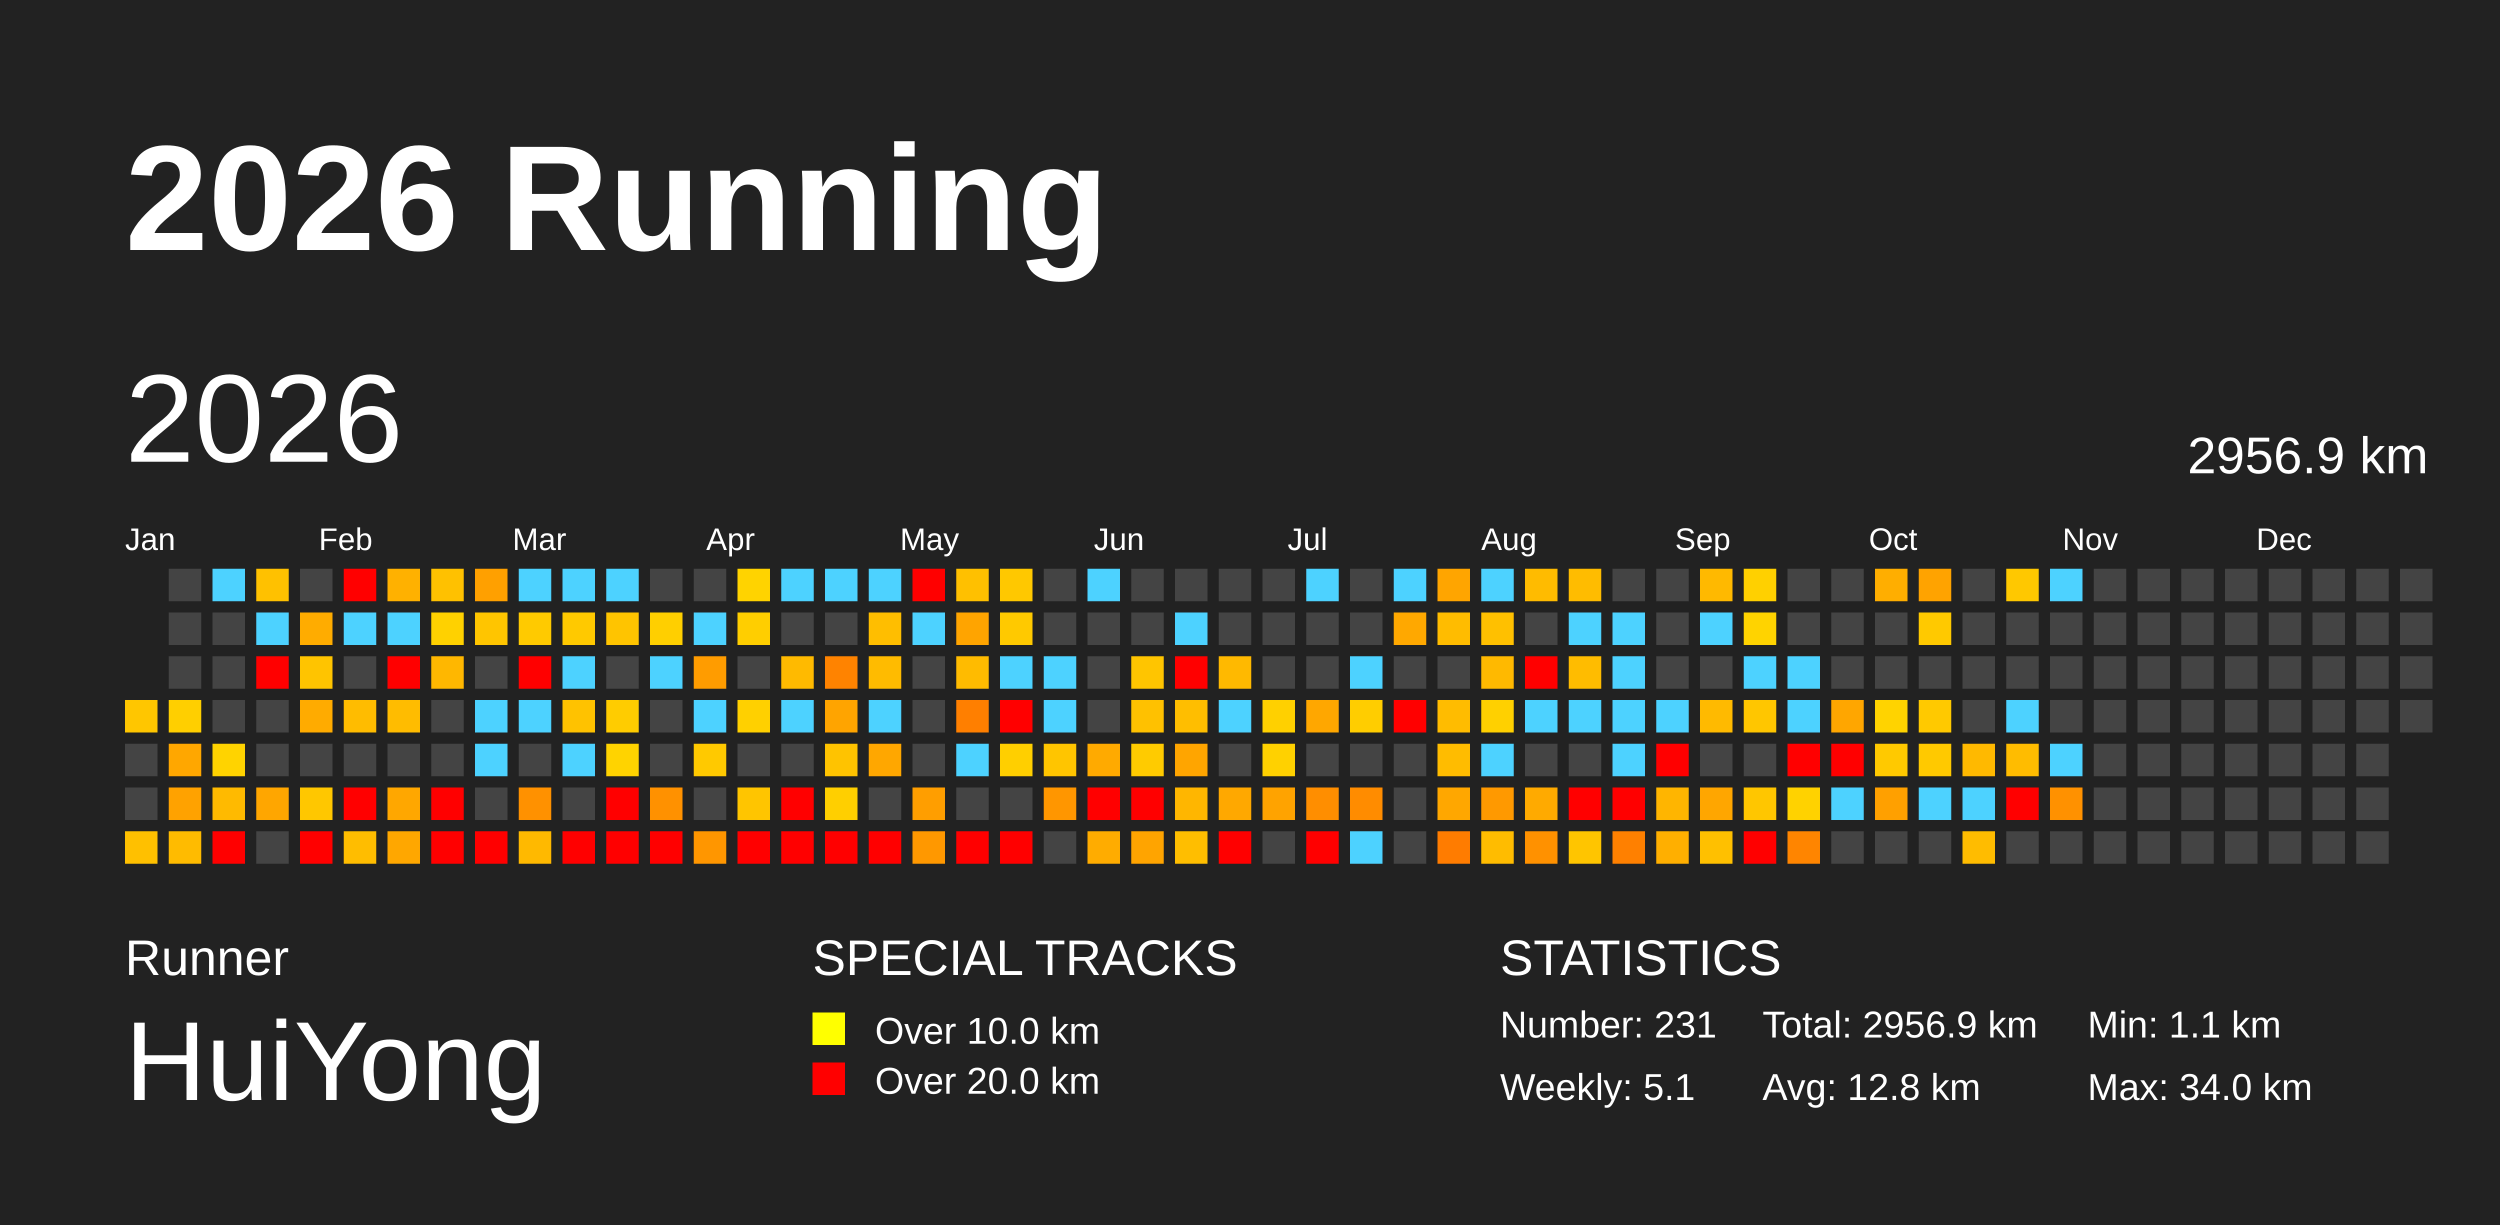
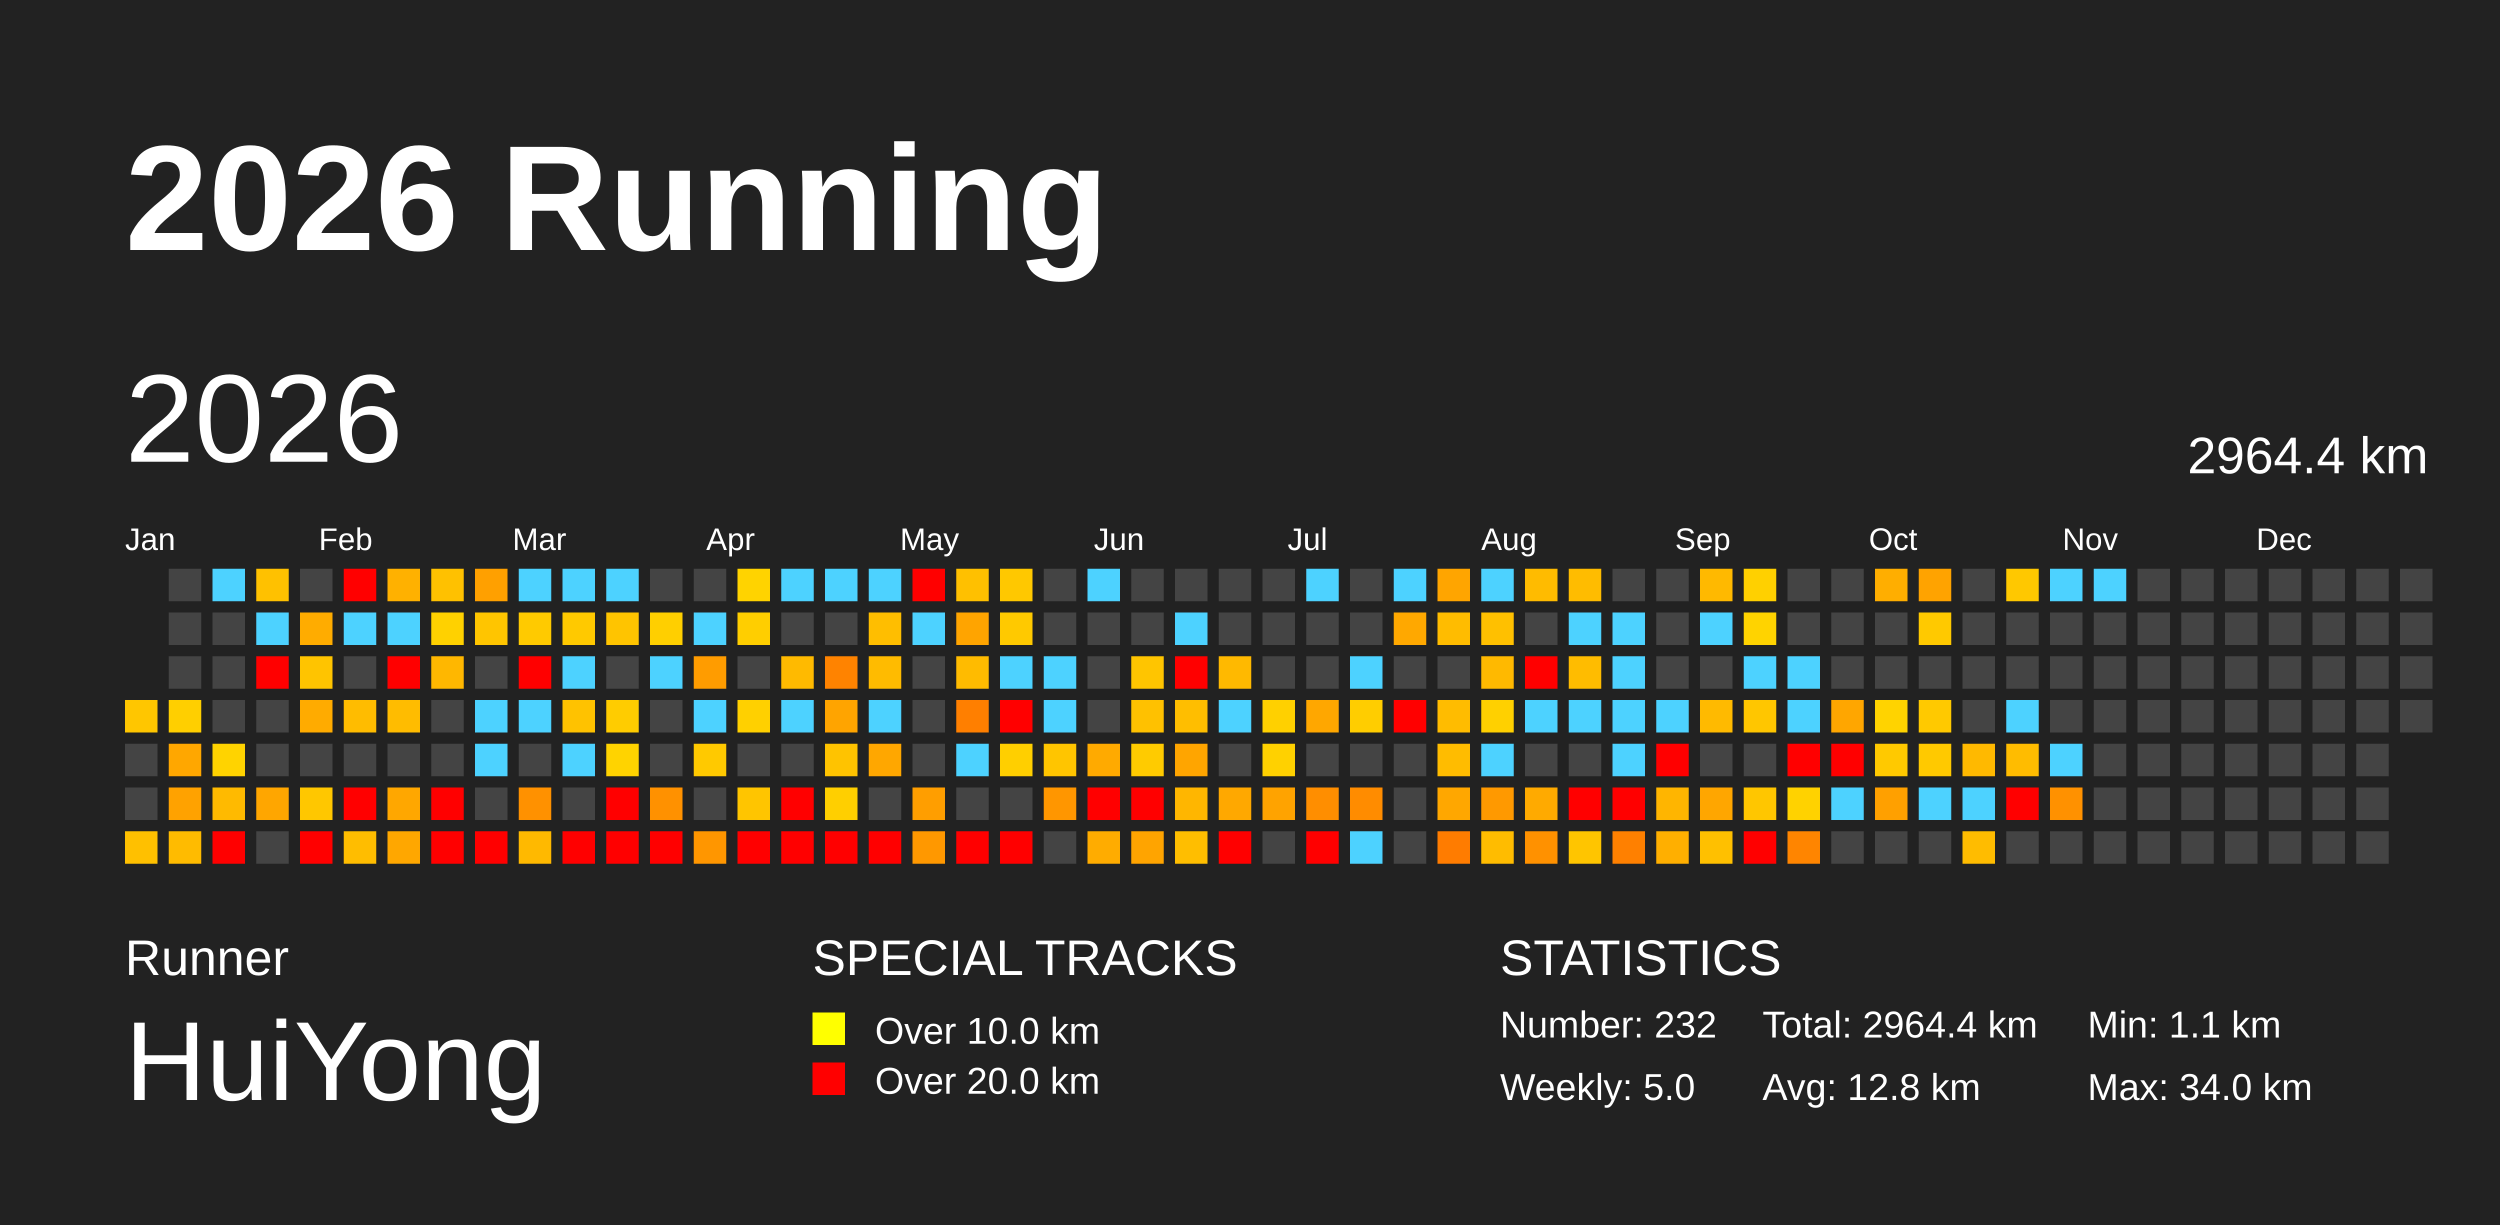
<svg xmlns="http://www.w3.org/2000/svg" baseProfile="full" height="98mm" version="1.1" viewBox="0,0,200,98" width="200mm">
  <defs />
  <rect fill="#222222" height="98" width="200" x="0" y="0" />
  <text fill="#FFFFFF" style="font-size:12px; font-family:Arial; font-weight:bold;" x="10" y="20">2026 Running</text>
  <text fill="#FFFFFF" style="font-size:4px; font-family:Arial" x="10" y="78">Runner</text>
  <text fill="#FFFFFF" style="font-size:9px; font-family:Arial" x="10" y="88">HuiYong</text>
  <text fill="#FFFFFF" style="font-size:4px; font-family:Arial" x="65" y="78">SPECIAL TRACKS</text>
  <rect fill="yellow" height="2.6" width="2.6" x="65" y="81" />
  <text fill="#FFFFFF" style="font-size:3px; font-family:Arial" x="70" y="83.5">Over 10.0 km</text>
  <rect fill="red" height="2.6" width="2.6" x="65" y="85" />
  <text fill="#FFFFFF" style="font-size:3px; font-family:Arial" x="70" y="87.5">Over 20.0 km</text>
  <text fill="#FFFFFF" style="font-size:4px; font-family:Arial" x="120" y="78">STATISTICS</text>
-   <text fill="#FFFFFF" style="font-size:3px; font-family:Arial" x="120" y="83">Number: 231</text>
-   <text fill="#FFFFFF" style="font-size:3px; font-family:Arial" x="120" y="88">Weekly: 5.1</text>
-   <text fill="#FFFFFF" style="font-size:3px; font-family:Arial" x="141" y="83">Total: 2956.9 km</text>
+   <text fill="#FFFFFF" style="font-size:3px; font-family:Arial" x="120" y="83">Number: 232</text>
+   <text fill="#FFFFFF" style="font-size:3px; font-family:Arial" x="120" y="88">Weekly: 5.0</text>
+   <text fill="#FFFFFF" style="font-size:3px; font-family:Arial" x="141" y="83">Total: 2964.4 km</text>
  <text fill="#FFFFFF" style="font-size:3px; font-family:Arial" x="141" y="88">Avg: 12.8 km</text>
  <text fill="#FFFFFF" style="font-size:3px; font-family:Arial" x="167" y="83">Min: 1.1 km</text>
  <text fill="#FFFFFF" style="font-size:3px; font-family:Arial" x="167" y="88">Max: 34.0 km</text>
  <text dominant-baseline="hanging" fill="#FFFFFF" style="font-size:10.0px; font-family:Arial;" x="10" y="30">2026</text>
-   <text dominant-baseline="hanging" fill="#FFFFFF" style="font-size:4.125px; font-family:Arial;" x="175" y="35">2956.9 km</text>
+   <text dominant-baseline="hanging" fill="#FFFFFF" style="font-size:4.125px; font-family:Arial;" x="175" y="35">2964.4 km</text>
  <text fill="#FFFFFF" style="font-size:2.5px; font-family:Arial" x="10.0" y="44">Jan</text>
  <text fill="#FFFFFF" style="font-size:2.5px; font-family:Arial" x="25.5" y="44">Feb</text>
  <text fill="#FFFFFF" style="font-size:2.5px; font-family:Arial" x="41.0" y="44">Mar</text>
  <text fill="#FFFFFF" style="font-size:2.5px; font-family:Arial" x="56.5" y="44">Apr</text>
  <text fill="#FFFFFF" style="font-size:2.5px; font-family:Arial" x="72.0" y="44">May</text>
  <text fill="#FFFFFF" style="font-size:2.5px; font-family:Arial" x="87.5" y="44">Jun</text>
  <text fill="#FFFFFF" style="font-size:2.5px; font-family:Arial" x="103.0" y="44">Jul</text>
  <text fill="#FFFFFF" style="font-size:2.5px; font-family:Arial" x="118.5" y="44">Aug</text>
  <text fill="#FFFFFF" style="font-size:2.5px; font-family:Arial" x="134.0" y="44">Sep</text>
  <text fill="#FFFFFF" style="font-size:2.5px; font-family:Arial" x="149.5" y="44">Oct</text>
  <text fill="#FFFFFF" style="font-size:2.5px; font-family:Arial" x="165.0" y="44">Nov</text>
  <text fill="#FFFFFF" style="font-size:2.5px; font-family:Arial" x="180.5" y="44">Dec</text>
  <rect fill="#ffc600" height="2.6" width="2.6" x="10.0" y="56.0" />
  <rect fill="#444444" height="2.6" width="2.6" x="10.0" y="59.5" />
  <rect fill="#444444" height="2.6" width="2.6" x="10.0" y="63.0" />
  <rect fill="#ffc000" height="2.6" width="2.6" x="10.0" y="66.5" />
  <rect fill="#444444" height="2.6" width="2.6" x="13.5" y="45.5" />
  <rect fill="#444444" height="2.6" width="2.6" x="13.5" y="49.0" />
  <rect fill="#444444" height="2.6" width="2.6" x="13.5" y="52.5" />
  <rect fill="#ffcf00" height="2.6" width="2.6" x="13.5" y="56.0" />
  <rect fill="#ffa700" height="2.6" width="2.6" x="13.5" y="59.5" />
  <rect fill="#ffa200" height="2.6" width="2.6" x="13.5" y="63.0" />
  <rect fill="#ffbb00" height="2.6" width="2.6" x="13.5" y="66.5" />
  <rect fill="#4dd2ff" height="2.6" width="2.6" x="17.0" y="45.5" />
  <rect fill="#444444" height="2.6" width="2.6" x="17.0" y="49.0" />
  <rect fill="#444444" height="2.6" width="2.6" x="17.0" y="52.5" />
  <rect fill="#444444" height="2.6" width="2.6" x="17.0" y="56.0" />
  <rect fill="#ffd300" height="2.6" width="2.6" x="17.0" y="59.5" />
  <rect fill="#ffba00" height="2.6" width="2.6" x="17.0" y="63.0" />
  <rect fill="red" height="2.6" width="2.6" x="17.0" y="66.5" />
  <rect fill="#ffc100" height="2.6" width="2.6" x="20.5" y="45.5" />
  <rect fill="#4dd2ff" height="2.6" width="2.6" x="20.5" y="49.0" />
  <rect fill="red" height="2.6" width="2.6" x="20.5" y="52.5" />
  <rect fill="#444444" height="2.6" width="2.6" x="20.5" y="56.0" />
  <rect fill="#444444" height="2.6" width="2.6" x="20.5" y="59.5" />
  <rect fill="#ffa600" height="2.6" width="2.6" x="20.5" y="63.0" />
  <rect fill="#444444" height="2.6" width="2.6" x="20.5" y="66.5" />
  <rect fill="#444444" height="2.6" width="2.6" x="24.0" y="45.5" />
  <rect fill="#ffac00" height="2.6" width="2.6" x="24.0" y="49.0" />
  <rect fill="#ffc400" height="2.6" width="2.6" x="24.0" y="52.5" />
  <rect fill="#ffab00" height="2.6" width="2.6" x="24.0" y="56.0" />
  <rect fill="#444444" height="2.6" width="2.6" x="24.0" y="59.5" />
  <rect fill="#ffc700" height="2.6" width="2.6" x="24.0" y="63.0" />
  <rect fill="red" height="2.6" width="2.6" x="24.0" y="66.5" />
  <rect fill="red" height="2.6" width="2.6" x="27.5" y="45.5" />
  <rect fill="#4dd2ff" height="2.6" width="2.6" x="27.5" y="49.0" />
  <rect fill="#444444" height="2.6" width="2.6" x="27.5" y="52.5" />
  <rect fill="#ffbc00" height="2.6" width="2.6" x="27.5" y="56.0" />
  <rect fill="#444444" height="2.6" width="2.6" x="27.5" y="59.5" />
  <rect fill="red" height="2.6" width="2.6" x="27.5" y="63.0" />
  <rect fill="#ffbd00" height="2.6" width="2.6" x="27.5" y="66.5" />
  <rect fill="#ffb100" height="2.6" width="2.6" x="31.0" y="45.5" />
  <rect fill="#4dd2ff" height="2.6" width="2.6" x="31.0" y="49.0" />
  <rect fill="red" height="2.6" width="2.6" x="31.0" y="52.5" />
  <rect fill="#ffbc00" height="2.6" width="2.6" x="31.0" y="56.0" />
  <rect fill="#444444" height="2.6" width="2.6" x="31.0" y="59.5" />
  <rect fill="#ffa700" height="2.6" width="2.6" x="31.0" y="63.0" />
  <rect fill="#ffa700" height="2.6" width="2.6" x="31.0" y="66.5" />
  <rect fill="#ffc100" height="2.6" width="2.6" x="34.5" y="45.5" />
  <rect fill="#ffd100" height="2.6" width="2.6" x="34.5" y="49.0" />
  <rect fill="#ffb700" height="2.6" width="2.6" x="34.5" y="52.5" />
  <rect fill="#444444" height="2.6" width="2.6" x="34.5" y="56.0" />
  <rect fill="#444444" height="2.6" width="2.6" x="34.5" y="59.5" />
  <rect fill="red" height="2.6" width="2.6" x="34.5" y="63.0" />
  <rect fill="red" height="2.6" width="2.6" x="34.5" y="66.5" />
  <rect fill="#ffa000" height="2.6" width="2.6" x="38.0" y="45.5" />
  <rect fill="#ffc500" height="2.6" width="2.6" x="38.0" y="49.0" />
  <rect fill="#444444" height="2.6" width="2.6" x="38.0" y="52.5" />
  <rect fill="#4dd2ff" height="2.6" width="2.6" x="38.0" y="56.0" />
  <rect fill="#4dd2ff" height="2.6" width="2.6" x="38.0" y="59.5" />
  <rect fill="#444444" height="2.6" width="2.6" x="38.0" y="63.0" />
  <rect fill="red" height="2.6" width="2.6" x="38.0" y="66.5" />
  <rect fill="#4dd2ff" height="2.6" width="2.6" x="41.5" y="45.5" />
  <rect fill="#ffca00" height="2.6" width="2.6" x="41.5" y="49.0" />
  <rect fill="red" height="2.6" width="2.6" x="41.5" y="52.5" />
  <rect fill="#4dd2ff" height="2.6" width="2.6" x="41.5" y="56.0" />
  <rect fill="#444444" height="2.6" width="2.6" x="41.5" y="59.5" />
  <rect fill="#ff9100" height="2.6" width="2.6" x="41.5" y="63.0" />
  <rect fill="#ffb900" height="2.6" width="2.6" x="41.5" y="66.5" />
  <rect fill="#4dd2ff" height="2.6" width="2.6" x="45.0" y="45.5" />
  <rect fill="#ffc900" height="2.6" width="2.6" x="45.0" y="49.0" />
  <rect fill="#4dd2ff" height="2.6" width="2.6" x="45.0" y="52.5" />
  <rect fill="#ffc200" height="2.6" width="2.6" x="45.0" y="56.0" />
  <rect fill="#4dd2ff" height="2.6" width="2.6" x="45.0" y="59.5" />
  <rect fill="#444444" height="2.6" width="2.6" x="45.0" y="63.0" />
  <rect fill="red" height="2.6" width="2.6" x="45.0" y="66.5" />
  <rect fill="#4dd2ff" height="2.6" width="2.6" x="48.5" y="45.5" />
  <rect fill="#ffc400" height="2.6" width="2.6" x="48.5" y="49.0" />
  <rect fill="#444444" height="2.6" width="2.6" x="48.5" y="52.5" />
  <rect fill="#ffcc00" height="2.6" width="2.6" x="48.5" y="56.0" />
  <rect fill="#ffd300" height="2.6" width="2.6" x="48.5" y="59.5" />
  <rect fill="red" height="2.6" width="2.6" x="48.5" y="63.0" />
  <rect fill="red" height="2.6" width="2.6" x="48.5" y="66.5" />
  <rect fill="#444444" height="2.6" width="2.6" x="52.0" y="45.5" />
  <rect fill="#ffcf00" height="2.6" width="2.6" x="52.0" y="49.0" />
  <rect fill="#4dd2ff" height="2.6" width="2.6" x="52.0" y="52.5" />
  <rect fill="#444444" height="2.6" width="2.6" x="52.0" y="56.0" />
  <rect fill="#444444" height="2.6" width="2.6" x="52.0" y="59.5" />
  <rect fill="#ff9100" height="2.6" width="2.6" x="52.0" y="63.0" />
  <rect fill="red" height="2.6" width="2.6" x="52.0" y="66.5" />
  <rect fill="#444444" height="2.6" width="2.6" x="55.5" y="45.5" />
  <rect fill="#4dd2ff" height="2.6" width="2.6" x="55.5" y="49.0" />
  <rect fill="#ff9c00" height="2.6" width="2.6" x="55.5" y="52.5" />
  <rect fill="#4dd2ff" height="2.6" width="2.6" x="55.5" y="56.0" />
  <rect fill="#ffc900" height="2.6" width="2.6" x="55.5" y="59.5" />
  <rect fill="#444444" height="2.6" width="2.6" x="55.5" y="63.0" />
  <rect fill="#ff9600" height="2.6" width="2.6" x="55.5" y="66.5" />
  <rect fill="#ffd300" height="2.6" width="2.6" x="59.0" y="45.5" />
  <rect fill="#ffce00" height="2.6" width="2.6" x="59.0" y="49.0" />
  <rect fill="#444444" height="2.6" width="2.6" x="59.0" y="52.5" />
  <rect fill="#ffd000" height="2.6" width="2.6" x="59.0" y="56.0" />
  <rect fill="#444444" height="2.6" width="2.6" x="59.0" y="59.5" />
  <rect fill="#ffc500" height="2.6" width="2.6" x="59.0" y="63.0" />
  <rect fill="red" height="2.6" width="2.6" x="59.0" y="66.5" />
  <rect fill="#4dd2ff" height="2.6" width="2.6" x="62.5" y="45.5" />
  <rect fill="#444444" height="2.6" width="2.6" x="62.5" y="49.0" />
  <rect fill="#ffba00" height="2.6" width="2.6" x="62.5" y="52.5" />
  <rect fill="#4dd2ff" height="2.6" width="2.6" x="62.5" y="56.0" />
  <rect fill="#444444" height="2.6" width="2.6" x="62.5" y="59.5" />
  <rect fill="red" height="2.6" width="2.6" x="62.5" y="63.0" />
  <rect fill="red" height="2.6" width="2.6" x="62.5" y="66.5" />
  <rect fill="#4dd2ff" height="2.6" width="2.6" x="66.0" y="45.5" />
  <rect fill="#444444" height="2.6" width="2.6" x="66.0" y="49.0" />
  <rect fill="#ff8300" height="2.6" width="2.6" x="66.0" y="52.5" />
  <rect fill="#ffa400" height="2.6" width="2.6" x="66.0" y="56.0" />
  <rect fill="#ffc300" height="2.6" width="2.6" x="66.0" y="59.5" />
  <rect fill="#ffcf00" height="2.6" width="2.6" x="66.0" y="63.0" />
  <rect fill="red" height="2.6" width="2.6" x="66.0" y="66.5" />
  <rect fill="#4dd2ff" height="2.6" width="2.6" x="69.5" y="45.5" />
  <rect fill="#ffbe00" height="2.6" width="2.6" x="69.5" y="49.0" />
  <rect fill="#ffbb00" height="2.6" width="2.6" x="69.5" y="52.5" />
  <rect fill="#4dd2ff" height="2.6" width="2.6" x="69.5" y="56.0" />
  <rect fill="#ffa700" height="2.6" width="2.6" x="69.5" y="59.5" />
  <rect fill="#444444" height="2.6" width="2.6" x="69.5" y="63.0" />
  <rect fill="red" height="2.6" width="2.6" x="69.5" y="66.5" />
  <rect fill="red" height="2.6" width="2.6" x="73.0" y="45.5" />
  <rect fill="#4dd2ff" height="2.6" width="2.6" x="73.0" y="49.0" />
  <rect fill="#444444" height="2.6" width="2.6" x="73.0" y="52.5" />
  <rect fill="#444444" height="2.6" width="2.6" x="73.0" y="56.0" />
  <rect fill="#444444" height="2.6" width="2.6" x="73.0" y="59.5" />
  <rect fill="#ff9e00" height="2.6" width="2.6" x="73.0" y="63.0" />
  <rect fill="#ff9800" height="2.6" width="2.6" x="73.0" y="66.5" />
  <rect fill="#ffc000" height="2.6" width="2.6" x="76.5" y="45.5" />
  <rect fill="#ffa400" height="2.6" width="2.6" x="76.5" y="49.0" />
  <rect fill="#ffbb00" height="2.6" width="2.6" x="76.5" y="52.5" />
  <rect fill="#ff7f00" height="2.6" width="2.6" x="76.5" y="56.0" />
  <rect fill="#4dd2ff" height="2.6" width="2.6" x="76.5" y="59.5" />
  <rect fill="#444444" height="2.6" width="2.6" x="76.5" y="63.0" />
  <rect fill="red" height="2.6" width="2.6" x="76.5" y="66.5" />
  <rect fill="#ffc800" height="2.6" width="2.6" x="80.0" y="45.5" />
  <rect fill="#ffc900" height="2.6" width="2.6" x="80.0" y="49.0" />
  <rect fill="#4dd2ff" height="2.6" width="2.6" x="80.0" y="52.5" />
  <rect fill="red" height="2.6" width="2.6" x="80.0" y="56.0" />
  <rect fill="#ffcf00" height="2.6" width="2.6" x="80.0" y="59.5" />
  <rect fill="#444444" height="2.6" width="2.6" x="80.0" y="63.0" />
  <rect fill="red" height="2.6" width="2.6" x="80.0" y="66.5" />
  <rect fill="#444444" height="2.6" width="2.6" x="83.5" y="45.5" />
  <rect fill="#444444" height="2.6" width="2.6" x="83.5" y="49.0" />
  <rect fill="#4dd2ff" height="2.6" width="2.6" x="83.5" y="52.5" />
  <rect fill="#4dd2ff" height="2.6" width="2.6" x="83.5" y="56.0" />
  <rect fill="#ffc500" height="2.6" width="2.6" x="83.5" y="59.5" />
  <rect fill="#ff9600" height="2.6" width="2.6" x="83.5" y="63.0" />
  <rect fill="#444444" height="2.6" width="2.6" x="83.5" y="66.5" />
  <rect fill="#4dd2ff" height="2.6" width="2.6" x="87.0" y="45.5" />
  <rect fill="#444444" height="2.6" width="2.6" x="87.0" y="49.0" />
  <rect fill="#444444" height="2.6" width="2.6" x="87.0" y="52.5" />
  <rect fill="#444444" height="2.6" width="2.6" x="87.0" y="56.0" />
  <rect fill="#ffaa00" height="2.6" width="2.6" x="87.0" y="59.5" />
  <rect fill="red" height="2.6" width="2.6" x="87.0" y="63.0" />
  <rect fill="#ffac00" height="2.6" width="2.6" x="87.0" y="66.5" />
  <rect fill="#444444" height="2.6" width="2.6" x="90.5" y="45.5" />
  <rect fill="#444444" height="2.6" width="2.6" x="90.5" y="49.0" />
  <rect fill="#ffc500" height="2.6" width="2.6" x="90.5" y="52.5" />
  <rect fill="#ffc100" height="2.6" width="2.6" x="90.5" y="56.0" />
  <rect fill="#ffcb00" height="2.6" width="2.6" x="90.5" y="59.5" />
  <rect fill="red" height="2.6" width="2.6" x="90.5" y="63.0" />
  <rect fill="#ffa400" height="2.6" width="2.6" x="90.5" y="66.5" />
  <rect fill="#444444" height="2.6" width="2.6" x="94.0" y="45.5" />
  <rect fill="#4dd2ff" height="2.6" width="2.6" x="94.0" y="49.0" />
  <rect fill="red" height="2.6" width="2.6" x="94.0" y="52.5" />
  <rect fill="#ffbe00" height="2.6" width="2.6" x="94.0" y="56.0" />
  <rect fill="#ffa500" height="2.6" width="2.6" x="94.0" y="59.5" />
  <rect fill="#ffb600" height="2.6" width="2.6" x="94.0" y="63.0" />
  <rect fill="#ffbe00" height="2.6" width="2.6" x="94.0" y="66.5" />
  <rect fill="#444444" height="2.6" width="2.6" x="97.5" y="45.5" />
  <rect fill="#444444" height="2.6" width="2.6" x="97.5" y="49.0" />
  <rect fill="#ffb900" height="2.6" width="2.6" x="97.5" y="52.5" />
  <rect fill="#4dd2ff" height="2.6" width="2.6" x="97.5" y="56.0" />
  <rect fill="#444444" height="2.6" width="2.6" x="97.5" y="59.5" />
  <rect fill="#ffa800" height="2.6" width="2.6" x="97.5" y="63.0" />
  <rect fill="red" height="2.6" width="2.6" x="97.5" y="66.5" />
  <rect fill="#444444" height="2.6" width="2.6" x="101.0" y="45.5" />
  <rect fill="#444444" height="2.6" width="2.6" x="101.0" y="49.0" />
  <rect fill="#444444" height="2.6" width="2.6" x="101.0" y="52.5" />
  <rect fill="#ffd000" height="2.6" width="2.6" x="101.0" y="56.0" />
  <rect fill="#ffd100" height="2.6" width="2.6" x="101.0" y="59.5" />
  <rect fill="#ffa300" height="2.6" width="2.6" x="101.0" y="63.0" />
  <rect fill="#444444" height="2.6" width="2.6" x="101.0" y="66.5" />
  <rect fill="#4dd2ff" height="2.6" width="2.6" x="104.5" y="45.5" />
  <rect fill="#444444" height="2.6" width="2.6" x="104.5" y="49.0" />
  <rect fill="#444444" height="2.6" width="2.6" x="104.5" y="52.5" />
  <rect fill="#ffa700" height="2.6" width="2.6" x="104.5" y="56.0" />
  <rect fill="#444444" height="2.6" width="2.6" x="104.5" y="59.5" />
  <rect fill="#ff8e00" height="2.6" width="2.6" x="104.5" y="63.0" />
  <rect fill="red" height="2.6" width="2.6" x="104.5" y="66.5" />
  <rect fill="#444444" height="2.6" width="2.6" x="108.0" y="45.5" />
  <rect fill="#444444" height="2.6" width="2.6" x="108.0" y="49.0" />
  <rect fill="#4dd2ff" height="2.6" width="2.6" x="108.0" y="52.5" />
  <rect fill="#ffcd00" height="2.6" width="2.6" x="108.0" y="56.0" />
  <rect fill="#444444" height="2.6" width="2.6" x="108.0" y="59.5" />
  <rect fill="#ff8c00" height="2.6" width="2.6" x="108.0" y="63.0" />
  <rect fill="#4dd2ff" height="2.6" width="2.6" x="108.0" y="66.5" />
  <rect fill="#4dd2ff" height="2.6" width="2.6" x="111.5" y="45.5" />
  <rect fill="#ffa800" height="2.6" width="2.6" x="111.5" y="49.0" />
  <rect fill="#444444" height="2.6" width="2.6" x="111.5" y="52.5" />
  <rect fill="red" height="2.6" width="2.6" x="111.5" y="56.0" />
  <rect fill="#444444" height="2.6" width="2.6" x="111.5" y="59.5" />
  <rect fill="#444444" height="2.6" width="2.6" x="111.5" y="63.0" />
  <rect fill="#444444" height="2.6" width="2.6" x="111.5" y="66.5" />
  <rect fill="#ffa500" height="2.6" width="2.6" x="115.0" y="45.5" />
  <rect fill="#ffbc00" height="2.6" width="2.6" x="115.0" y="49.0" />
  <rect fill="#444444" height="2.6" width="2.6" x="115.0" y="52.5" />
  <rect fill="#ffbc00" height="2.6" width="2.6" x="115.0" y="56.0" />
  <rect fill="#ffbc00" height="2.6" width="2.6" x="115.0" y="59.5" />
  <rect fill="#ffa700" height="2.6" width="2.6" x="115.0" y="63.0" />
  <rect fill="#ff7c00" height="2.6" width="2.6" x="115.0" y="66.5" />
  <rect fill="#4dd2ff" height="2.6" width="2.6" x="118.5" y="45.5" />
  <rect fill="#ffc000" height="2.6" width="2.6" x="118.5" y="49.0" />
  <rect fill="#ffb900" height="2.6" width="2.6" x="118.5" y="52.5" />
  <rect fill="#ffd000" height="2.6" width="2.6" x="118.5" y="56.0" />
  <rect fill="#4dd2ff" height="2.6" width="2.6" x="118.5" y="59.5" />
  <rect fill="#ff9900" height="2.6" width="2.6" x="118.5" y="63.0" />
  <rect fill="#ffbc00" height="2.6" width="2.6" x="118.5" y="66.5" />
  <rect fill="#ffbb00" height="2.6" width="2.6" x="122.0" y="45.5" />
  <rect fill="#444444" height="2.6" width="2.6" x="122.0" y="49.0" />
  <rect fill="red" height="2.6" width="2.6" x="122.0" y="52.5" />
  <rect fill="#4dd2ff" height="2.6" width="2.6" x="122.0" y="56.0" />
  <rect fill="#444444" height="2.6" width="2.6" x="122.0" y="59.5" />
  <rect fill="#ffaa00" height="2.6" width="2.6" x="122.0" y="63.0" />
  <rect fill="#ff9100" height="2.6" width="2.6" x="122.0" y="66.5" />
  <rect fill="#ffbc00" height="2.6" width="2.6" x="125.5" y="45.5" />
  <rect fill="#4dd2ff" height="2.6" width="2.6" x="125.5" y="49.0" />
  <rect fill="#ffbc00" height="2.6" width="2.6" x="125.5" y="52.5" />
  <rect fill="#4dd2ff" height="2.6" width="2.6" x="125.5" y="56.0" />
  <rect fill="#444444" height="2.6" width="2.6" x="125.5" y="59.5" />
  <rect fill="red" height="2.6" width="2.6" x="125.5" y="63.0" />
  <rect fill="#ffc500" height="2.6" width="2.6" x="125.5" y="66.5" />
  <rect fill="#444444" height="2.6" width="2.6" x="129.0" y="45.5" />
  <rect fill="#4dd2ff" height="2.6" width="2.6" x="129.0" y="49.0" />
  <rect fill="#4dd2ff" height="2.6" width="2.6" x="129.0" y="52.5" />
  <rect fill="#4dd2ff" height="2.6" width="2.6" x="129.0" y="56.0" />
  <rect fill="#4dd2ff" height="2.6" width="2.6" x="129.0" y="59.5" />
  <rect fill="red" height="2.6" width="2.6" x="129.0" y="63.0" />
  <rect fill="#ff8000" height="2.6" width="2.6" x="129.0" y="66.5" />
  <rect fill="#444444" height="2.6" width="2.6" x="132.5" y="45.5" />
  <rect fill="#444444" height="2.6" width="2.6" x="132.5" y="49.0" />
  <rect fill="#444444" height="2.6" width="2.6" x="132.5" y="52.5" />
  <rect fill="#4dd2ff" height="2.6" width="2.6" x="132.5" y="56.0" />
  <rect fill="red" height="2.6" width="2.6" x="132.5" y="59.5" />
  <rect fill="#ffb500" height="2.6" width="2.6" x="132.5" y="63.0" />
  <rect fill="#ffaf00" height="2.6" width="2.6" x="132.5" y="66.5" />
  <rect fill="#ffb900" height="2.6" width="2.6" x="136.0" y="45.5" />
  <rect fill="#4dd2ff" height="2.6" width="2.6" x="136.0" y="49.0" />
  <rect fill="#444444" height="2.6" width="2.6" x="136.0" y="52.5" />
  <rect fill="#ffba00" height="2.6" width="2.6" x="136.0" y="56.0" />
  <rect fill="#444444" height="2.6" width="2.6" x="136.0" y="59.5" />
  <rect fill="#ffa600" height="2.6" width="2.6" x="136.0" y="63.0" />
  <rect fill="#ffc000" height="2.6" width="2.6" x="136.0" y="66.5" />
  <rect fill="#ffd000" height="2.6" width="2.6" x="139.5" y="45.5" />
  <rect fill="#ffd300" height="2.6" width="2.6" x="139.5" y="49.0" />
  <rect fill="#4dd2ff" height="2.6" width="2.6" x="139.5" y="52.5" />
  <rect fill="#ffc600" height="2.6" width="2.6" x="139.5" y="56.0" />
  <rect fill="#444444" height="2.6" width="2.6" x="139.5" y="59.5" />
  <rect fill="#ffc600" height="2.6" width="2.6" x="139.5" y="63.0" />
  <rect fill="red" height="2.6" width="2.6" x="139.5" y="66.5" />
  <rect fill="#444444" height="2.6" width="2.6" x="143.0" y="45.5" />
  <rect fill="#444444" height="2.6" width="2.6" x="143.0" y="49.0" />
  <rect fill="#4dd2ff" height="2.6" width="2.6" x="143.0" y="52.5" />
  <rect fill="#4dd2ff" height="2.6" width="2.6" x="143.0" y="56.0" />
  <rect fill="red" height="2.6" width="2.6" x="143.0" y="59.5" />
  <rect fill="#ffd200" height="2.6" width="2.6" x="143.0" y="63.0" />
  <rect fill="#ff8500" height="2.6" width="2.6" x="143.0" y="66.5" />
  <rect fill="#444444" height="2.6" width="2.6" x="146.5" y="45.5" />
  <rect fill="#444444" height="2.6" width="2.6" x="146.5" y="49.0" />
  <rect fill="#444444" height="2.6" width="2.6" x="146.5" y="52.5" />
  <rect fill="#ffa600" height="2.6" width="2.6" x="146.5" y="56.0" />
  <rect fill="red" height="2.6" width="2.6" x="146.5" y="59.5" />
  <rect fill="#4dd2ff" height="2.6" width="2.6" x="146.5" y="63.0" />
  <rect fill="#444444" height="2.6" width="2.6" x="146.5" y="66.5" />
  <rect fill="#ffae00" height="2.6" width="2.6" x="150.0" y="45.5" />
  <rect fill="#444444" height="2.6" width="2.6" x="150.0" y="49.0" />
  <rect fill="#444444" height="2.6" width="2.6" x="150.0" y="52.5" />
  <rect fill="#ffd300" height="2.6" width="2.6" x="150.0" y="56.0" />
  <rect fill="#ffc900" height="2.6" width="2.6" x="150.0" y="59.5" />
  <rect fill="#ffa000" height="2.6" width="2.6" x="150.0" y="63.0" />
  <rect fill="#444444" height="2.6" width="2.6" x="150.0" y="66.5" />
  <rect fill="#ffa300" height="2.6" width="2.6" x="153.5" y="45.5" />
  <rect fill="#ffc900" height="2.6" width="2.6" x="153.5" y="49.0" />
  <rect fill="#444444" height="2.6" width="2.6" x="153.5" y="52.5" />
  <rect fill="#ffc900" height="2.6" width="2.6" x="153.5" y="56.0" />
  <rect fill="#ffc900" height="2.6" width="2.6" x="153.5" y="59.5" />
  <rect fill="#4dd2ff" height="2.6" width="2.6" x="153.5" y="63.0" />
  <rect fill="#444444" height="2.6" width="2.6" x="153.5" y="66.5" />
  <rect fill="#444444" height="2.6" width="2.6" x="157.0" y="45.5" />
  <rect fill="#444444" height="2.6" width="2.6" x="157.0" y="49.0" />
  <rect fill="#444444" height="2.6" width="2.6" x="157.0" y="52.5" />
  <rect fill="#444444" height="2.6" width="2.6" x="157.0" y="56.0" />
  <rect fill="#ffb900" height="2.6" width="2.6" x="157.0" y="59.5" />
  <rect fill="#4dd2ff" height="2.6" width="2.6" x="157.0" y="63.0" />
  <rect fill="#ffbc00" height="2.6" width="2.6" x="157.0" y="66.5" />
  <rect fill="#ffc800" height="2.6" width="2.6" x="160.5" y="45.5" />
  <rect fill="#444444" height="2.6" width="2.6" x="160.5" y="49.0" />
  <rect fill="#444444" height="2.6" width="2.6" x="160.5" y="52.5" />
  <rect fill="#4dd2ff" height="2.6" width="2.6" x="160.5" y="56.0" />
  <rect fill="#ffbc00" height="2.6" width="2.6" x="160.5" y="59.5" />
  <rect fill="red" height="2.6" width="2.6" x="160.5" y="63.0" />
  <rect fill="#444444" height="2.6" width="2.6" x="160.5" y="66.5" />
  <rect fill="#4dd2ff" height="2.6" width="2.6" x="164.0" y="45.5" />
  <rect fill="#444444" height="2.6" width="2.6" x="164.0" y="49.0" />
  <rect fill="#444444" height="2.6" width="2.6" x="164.0" y="52.5" />
  <rect fill="#444444" height="2.6" width="2.6" x="164.0" y="56.0" />
  <rect fill="#4dd2ff" height="2.6" width="2.6" x="164.0" y="59.5" />
  <rect fill="#ff9100" height="2.6" width="2.6" x="164.0" y="63.0" />
  <rect fill="#444444" height="2.6" width="2.6" x="164.0" y="66.5" />
-   <rect fill="#444444" height="2.6" width="2.6" x="167.5" y="45.5" />
+   <rect fill="#4dd2ff" height="2.6" width="2.6" x="167.5" y="45.5" />
  <rect fill="#444444" height="2.6" width="2.6" x="167.5" y="49.0" />
  <rect fill="#444444" height="2.6" width="2.6" x="167.5" y="52.5" />
  <rect fill="#444444" height="2.6" width="2.6" x="167.5" y="56.0" />
  <rect fill="#444444" height="2.6" width="2.6" x="167.5" y="59.5" />
  <rect fill="#444444" height="2.6" width="2.6" x="167.5" y="63.0" />
  <rect fill="#444444" height="2.6" width="2.6" x="167.5" y="66.5" />
  <rect fill="#444444" height="2.6" width="2.6" x="171.0" y="45.5" />
  <rect fill="#444444" height="2.6" width="2.6" x="171.0" y="49.0" />
  <rect fill="#444444" height="2.6" width="2.6" x="171.0" y="52.5" />
  <rect fill="#444444" height="2.6" width="2.6" x="171.0" y="56.0" />
  <rect fill="#444444" height="2.6" width="2.6" x="171.0" y="59.5" />
  <rect fill="#444444" height="2.6" width="2.6" x="171.0" y="63.0" />
  <rect fill="#444444" height="2.6" width="2.6" x="171.0" y="66.5" />
  <rect fill="#444444" height="2.6" width="2.6" x="174.5" y="45.5" />
  <rect fill="#444444" height="2.6" width="2.6" x="174.5" y="49.0" />
  <rect fill="#444444" height="2.6" width="2.6" x="174.5" y="52.5" />
  <rect fill="#444444" height="2.6" width="2.6" x="174.5" y="56.0" />
  <rect fill="#444444" height="2.6" width="2.6" x="174.5" y="59.5" />
  <rect fill="#444444" height="2.6" width="2.6" x="174.5" y="63.0" />
  <rect fill="#444444" height="2.6" width="2.6" x="174.5" y="66.5" />
  <rect fill="#444444" height="2.6" width="2.6" x="178.0" y="45.5" />
  <rect fill="#444444" height="2.6" width="2.6" x="178.0" y="49.0" />
  <rect fill="#444444" height="2.6" width="2.6" x="178.0" y="52.5" />
  <rect fill="#444444" height="2.6" width="2.6" x="178.0" y="56.0" />
  <rect fill="#444444" height="2.6" width="2.6" x="178.0" y="59.5" />
  <rect fill="#444444" height="2.6" width="2.6" x="178.0" y="63.0" />
  <rect fill="#444444" height="2.6" width="2.6" x="178.0" y="66.5" />
  <rect fill="#444444" height="2.6" width="2.6" x="181.5" y="45.5" />
  <rect fill="#444444" height="2.6" width="2.6" x="181.5" y="49.0" />
  <rect fill="#444444" height="2.6" width="2.6" x="181.5" y="52.5" />
  <rect fill="#444444" height="2.6" width="2.6" x="181.5" y="56.0" />
  <rect fill="#444444" height="2.6" width="2.6" x="181.5" y="59.5" />
  <rect fill="#444444" height="2.6" width="2.6" x="181.5" y="63.0" />
  <rect fill="#444444" height="2.6" width="2.6" x="181.5" y="66.5" />
  <rect fill="#444444" height="2.6" width="2.6" x="185.0" y="45.5" />
  <rect fill="#444444" height="2.6" width="2.6" x="185.0" y="49.0" />
  <rect fill="#444444" height="2.6" width="2.6" x="185.0" y="52.5" />
  <rect fill="#444444" height="2.6" width="2.6" x="185.0" y="56.0" />
  <rect fill="#444444" height="2.6" width="2.6" x="185.0" y="59.5" />
  <rect fill="#444444" height="2.6" width="2.6" x="185.0" y="63.0" />
  <rect fill="#444444" height="2.6" width="2.6" x="185.0" y="66.5" />
  <rect fill="#444444" height="2.6" width="2.6" x="188.5" y="45.5" />
  <rect fill="#444444" height="2.6" width="2.6" x="188.5" y="49.0" />
  <rect fill="#444444" height="2.6" width="2.6" x="188.5" y="52.5" />
  <rect fill="#444444" height="2.6" width="2.6" x="188.5" y="56.0" />
  <rect fill="#444444" height="2.6" width="2.6" x="188.5" y="59.5" />
  <rect fill="#444444" height="2.6" width="2.6" x="188.5" y="63.0" />
  <rect fill="#444444" height="2.6" width="2.6" x="188.5" y="66.5" />
  <rect fill="#444444" height="2.6" width="2.6" x="192.0" y="45.5" />
  <rect fill="#444444" height="2.6" width="2.6" x="192.0" y="49.0" />
  <rect fill="#444444" height="2.6" width="2.6" x="192.0" y="52.5" />
  <rect fill="#444444" height="2.6" width="2.6" x="192.0" y="56.0" />
</svg>
